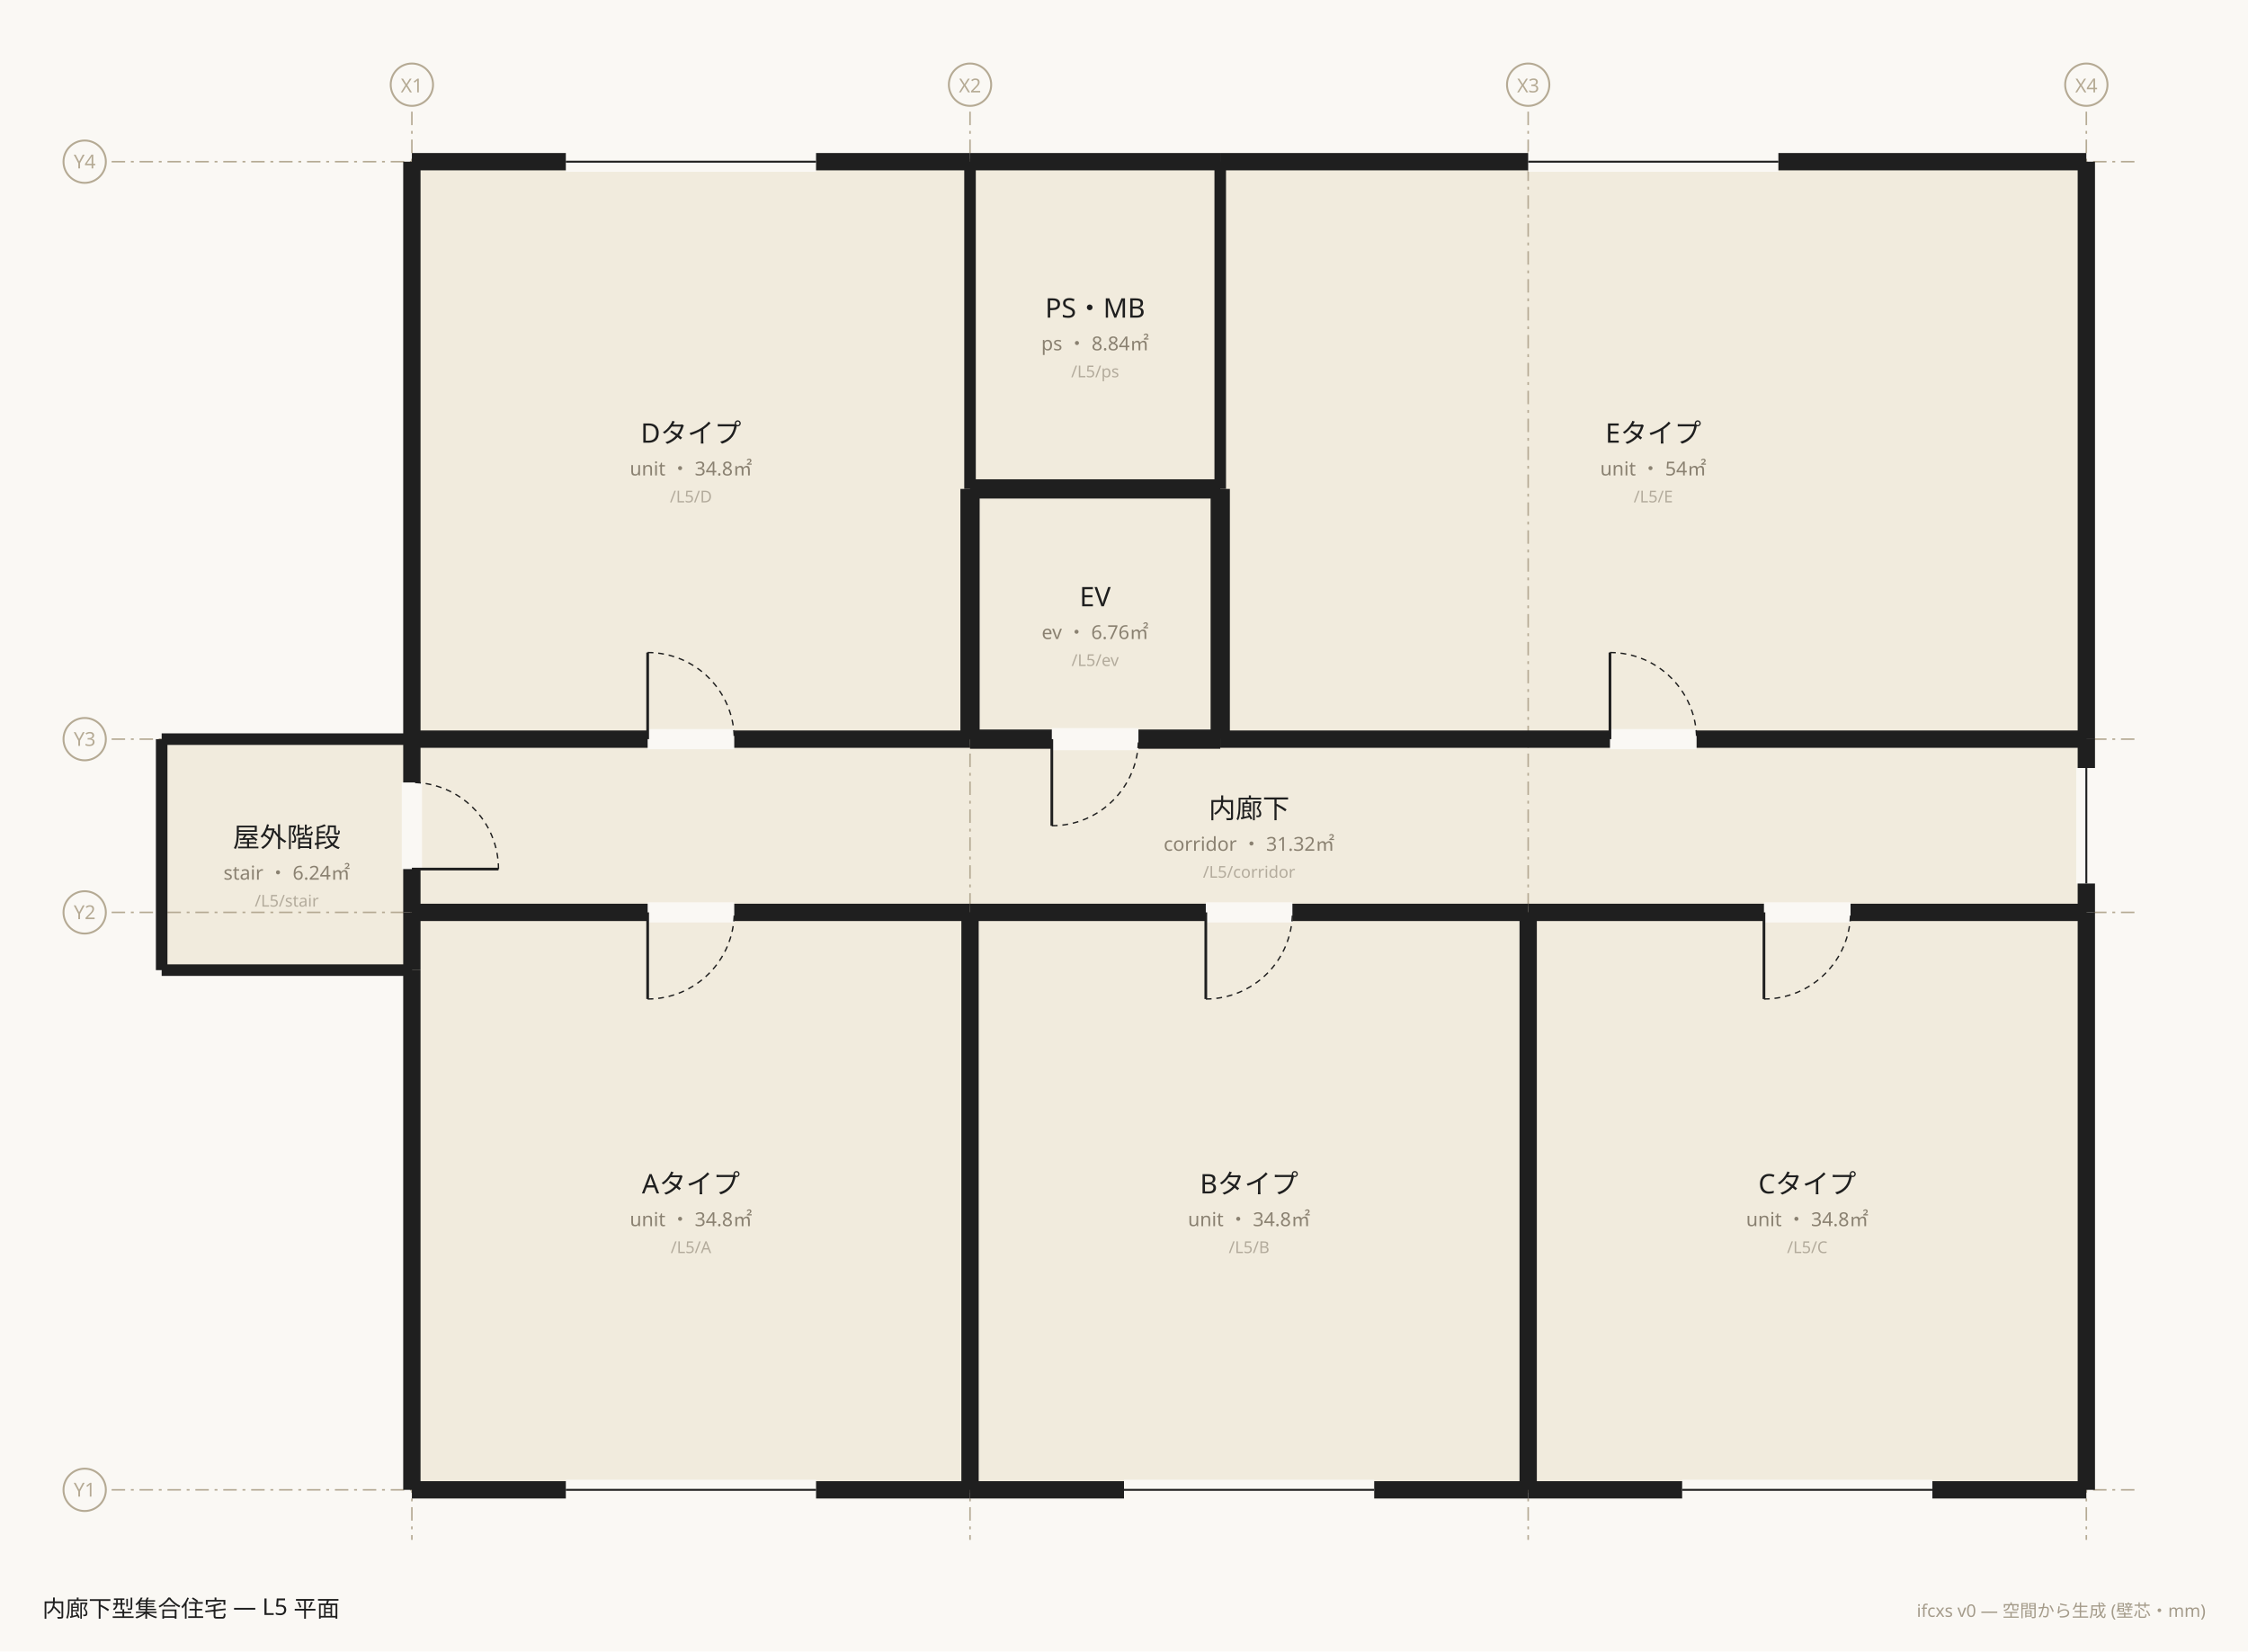
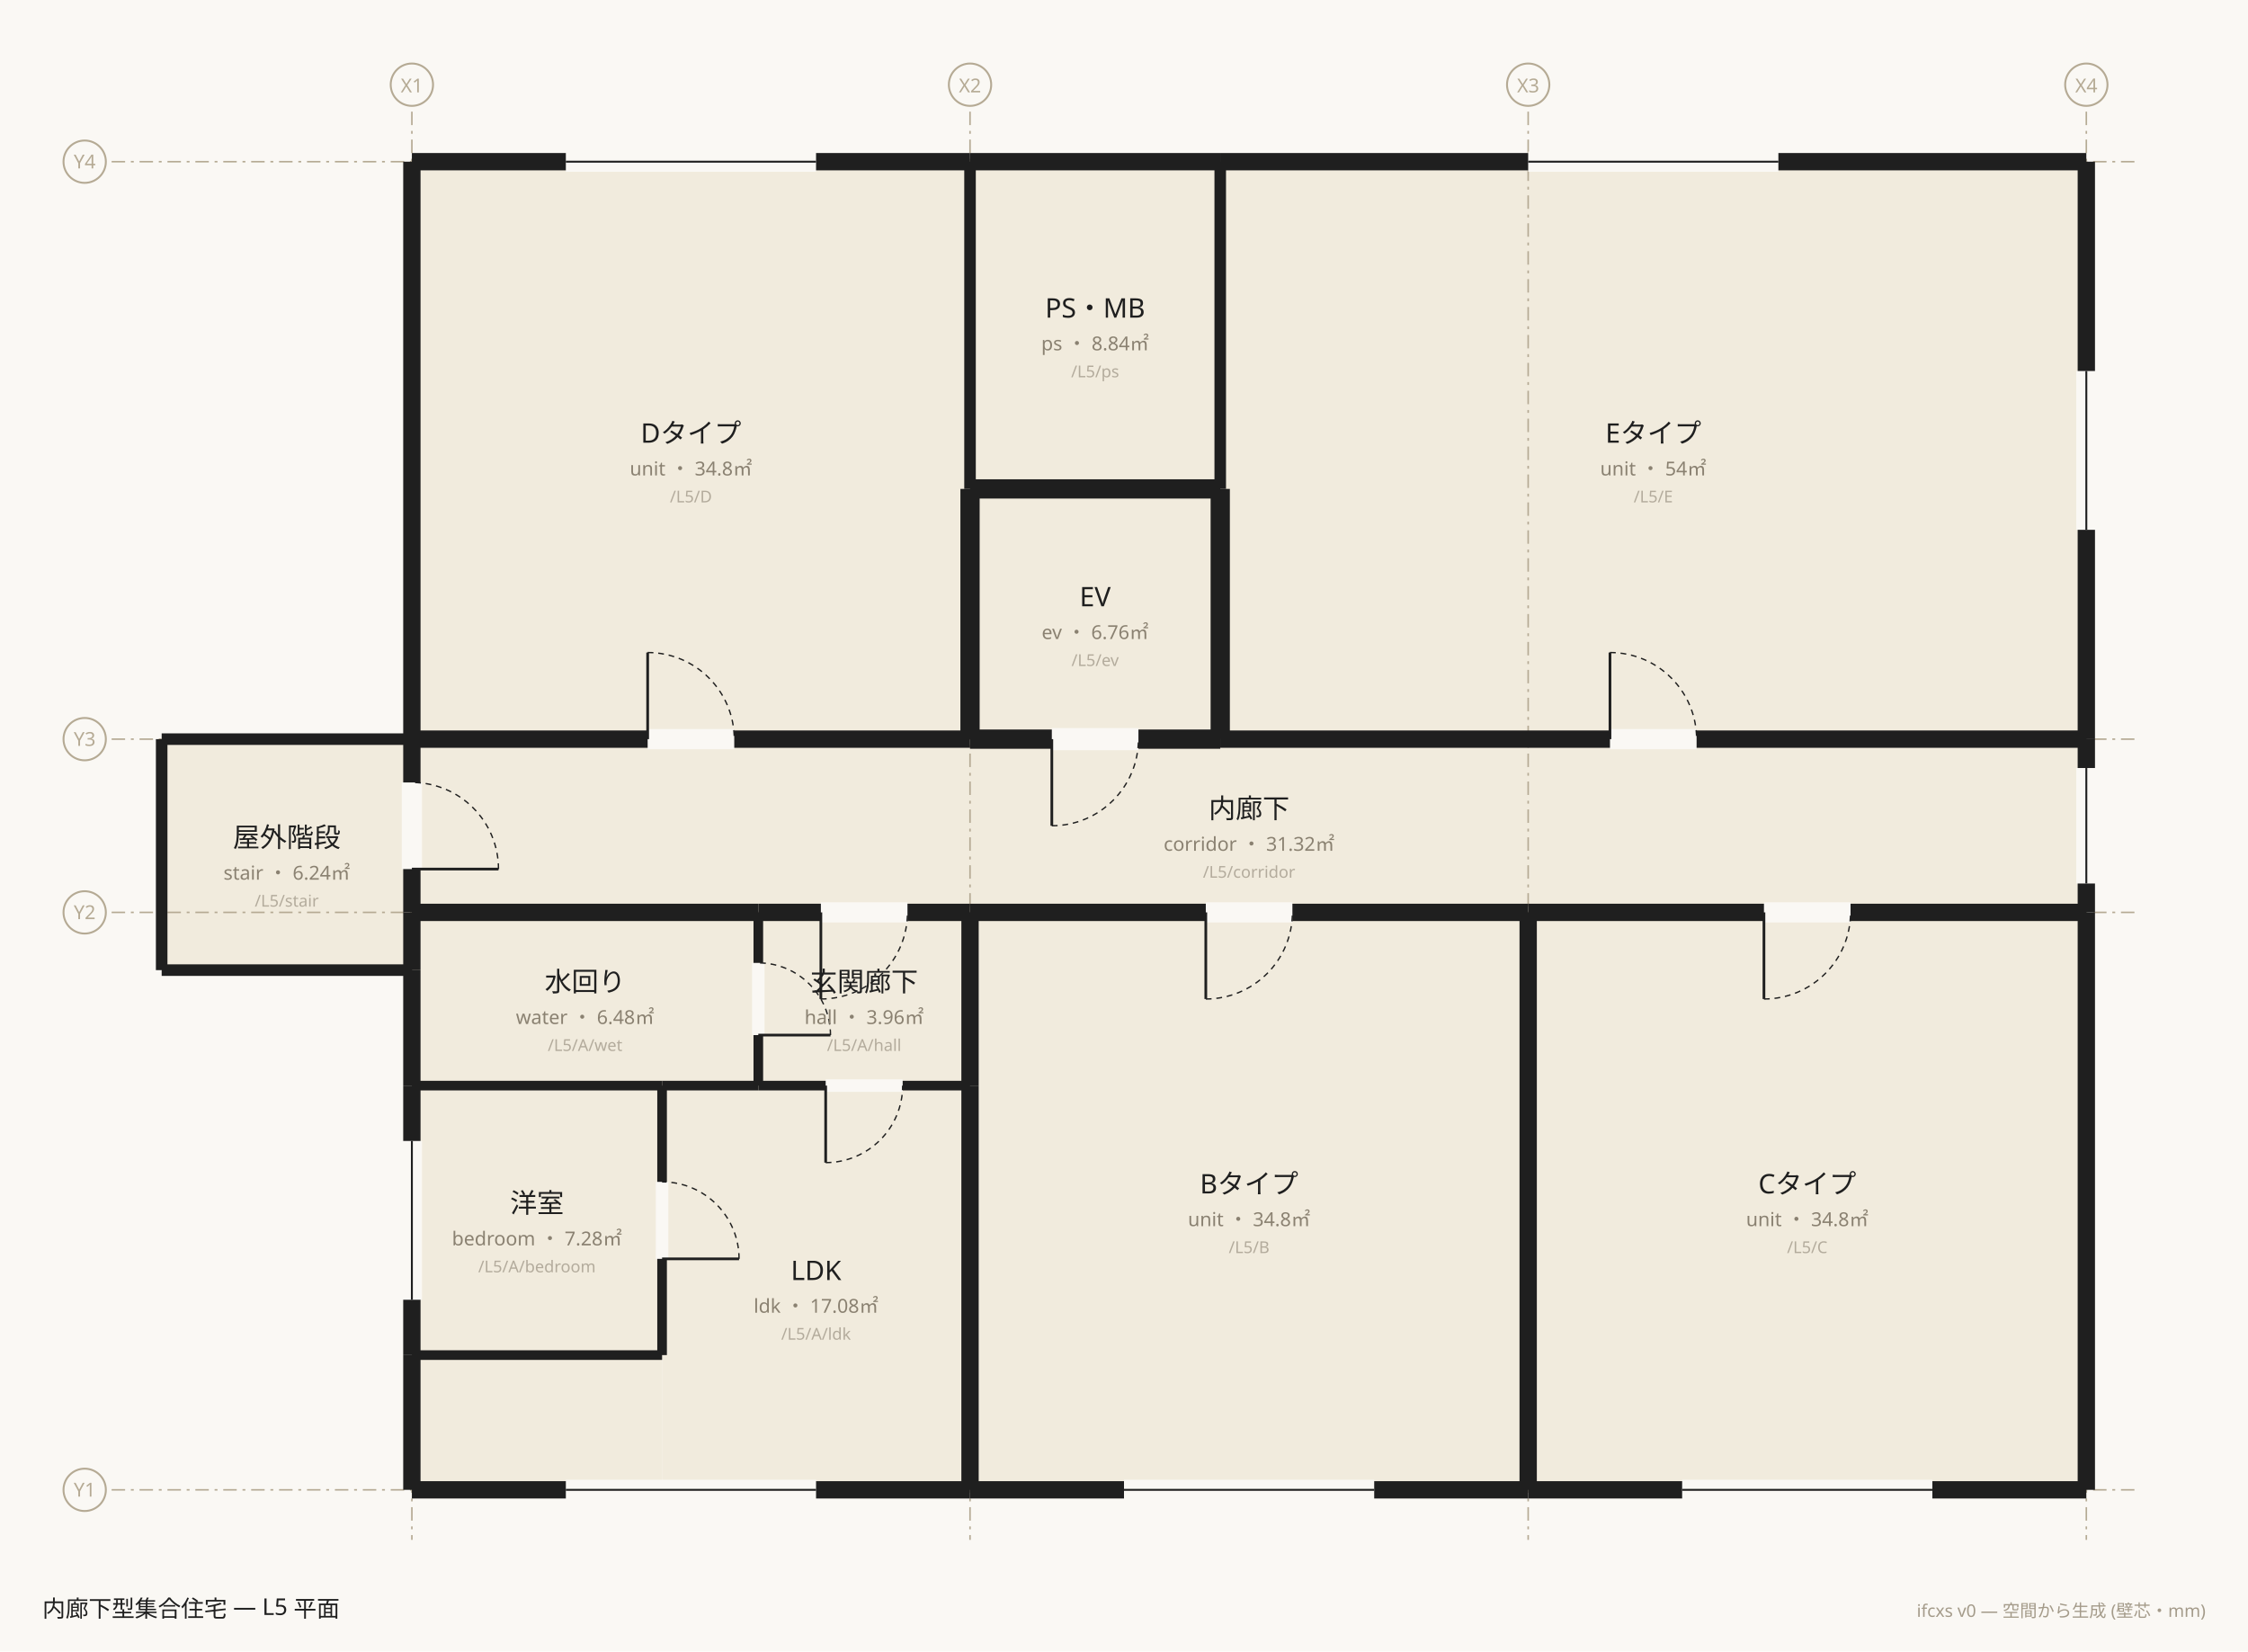
<svg xmlns="http://www.w3.org/2000/svg" width="1168" height="858" viewBox="0 0 1168 858" font-family="'Hiragino Sans','Noto Sans JP',sans-serif">
  <rect width="1168" height="858" fill="#faf8f4" />
-   <rect x="214" y="474" width="290" height="300" fill="#f1ebdd" />
+   <rect x="344" y="564" width="160" height="210" fill="#f1ebdd" />
+   <rect x="214" y="704" width="130" height="70" fill="#f1ebdd" />
+   <rect x="214" y="564" width="130" height="140" fill="#f1ebdd" />
+   <rect x="214" y="474" width="180" height="90" fill="#f1ebdd" />
+   <rect x="394" y="474" width="110" height="90" fill="#f1ebdd" />
  <rect x="504" y="474" width="290" height="300" fill="#f1ebdd" />
  <rect x="794" y="474" width="290" height="300" fill="#f1ebdd" />
  <rect x="214" y="384" width="870" height="90" fill="#f1ebdd" />
  <rect x="214" y="84" width="290" height="300" fill="#f1ebdd" />
  <rect x="634" y="84" width="450" height="300" fill="#f1ebdd" />
  <rect x="504" y="254" width="130" height="130" fill="#f1ebdd" />
  <rect x="504" y="84" width="130" height="170" fill="#f1ebdd" />
  <rect x="84" y="384" width="130" height="120" fill="#f1ebdd" />
  <line x1="214" y1="58" x2="214" y2="800" stroke="#b5aa94" stroke-width="0.8" stroke-dasharray="7 3 1.5 3" />
  <circle cx="214" cy="44" r="11" fill="none" stroke="#b5aa94" stroke-width="1" />
  <text x="214" y="48" text-anchor="middle" font-size="10" fill="#b5aa94">X1</text>
  <line x1="504" y1="58" x2="504" y2="800" stroke="#b5aa94" stroke-width="0.8" stroke-dasharray="7 3 1.5 3" />
  <circle cx="504" cy="44" r="11" fill="none" stroke="#b5aa94" stroke-width="1" />
  <text x="504" y="48" text-anchor="middle" font-size="10" fill="#b5aa94">X2</text>
  <line x1="794" y1="58" x2="794" y2="800" stroke="#b5aa94" stroke-width="0.8" stroke-dasharray="7 3 1.5 3" />
  <circle cx="794" cy="44" r="11" fill="none" stroke="#b5aa94" stroke-width="1" />
  <text x="794" y="48" text-anchor="middle" font-size="10" fill="#b5aa94">X3</text>
  <line x1="1084" y1="58" x2="1084" y2="800" stroke="#b5aa94" stroke-width="0.8" stroke-dasharray="7 3 1.5 3" />
  <circle cx="1084" cy="44" r="11" fill="none" stroke="#b5aa94" stroke-width="1" />
  <text x="1084" y="48" text-anchor="middle" font-size="10" fill="#b5aa94">X4</text>
  <line x1="58" y1="774" x2="1110" y2="774" stroke="#b5aa94" stroke-width="0.8" stroke-dasharray="7 3 1.5 3" />
  <circle cx="44" cy="774" r="11" fill="none" stroke="#b5aa94" stroke-width="1" />
  <text x="44" y="777.5" text-anchor="middle" font-size="10" fill="#b5aa94">Y1</text>
  <line x1="58" y1="474" x2="1110" y2="474" stroke="#b5aa94" stroke-width="0.8" stroke-dasharray="7 3 1.5 3" />
  <circle cx="44" cy="474" r="11" fill="none" stroke="#b5aa94" stroke-width="1" />
  <text x="44" y="477.5" text-anchor="middle" font-size="10" fill="#b5aa94">Y2</text>
  <line x1="58" y1="384" x2="1110" y2="384" stroke="#b5aa94" stroke-width="0.8" stroke-dasharray="7 3 1.5 3" />
  <circle cx="44" cy="384" r="11" fill="none" stroke="#b5aa94" stroke-width="1" />
  <text x="44" y="387.5" text-anchor="middle" font-size="10" fill="#b5aa94">Y3</text>
  <line x1="58" y1="84" x2="1110" y2="84" stroke="#b5aa94" stroke-width="0.8" stroke-dasharray="7 3 1.5 3" />
  <circle cx="44" cy="84" r="11" fill="none" stroke="#b5aa94" stroke-width="1" />
  <text x="44" y="87.5" text-anchor="middle" font-size="10" fill="#b5aa94">Y4</text>
-   <rect x="499.5" y="474" width="9" height="300" fill="#1f1f1f" />
+   <rect x="341.5" y="564" width="5" height="140" fill="#1f1f1f" />
+   <rect x="214" y="701.5" width="130" height="5" fill="#1f1f1f" />
+   <rect x="394" y="561.5" width="110" height="5" fill="#1f1f1f" />
+   <rect x="344" y="561.5" width="50" height="5" fill="#1f1f1f" />
+   <rect x="214" y="561.5" width="130" height="5" fill="#1f1f1f" />
+   <rect x="391.5" y="474" width="5" height="90" fill="#1f1f1f" />
+   <rect x="394" y="469.5" width="110" height="9" fill="#1f1f1f" />
+   <rect x="214" y="469.5" width="180" height="9" fill="#1f1f1f" />
+   <rect x="499.5" y="564" width="9" height="210" fill="#1f1f1f" />
+   <rect x="499.5" y="474" width="9" height="90" fill="#1f1f1f" />
  <rect x="789.5" y="474" width="9" height="300" fill="#1f1f1f" />
-   <rect x="214" y="469.5" width="290" height="9" fill="#1f1f1f" />
  <rect x="504" y="469.5" width="290" height="9" fill="#1f1f1f" />
  <rect x="794" y="469.5" width="290" height="9" fill="#1f1f1f" />
  <rect x="214" y="379.5" width="290" height="9" fill="#1f1f1f" />
  <rect x="634" y="379.5" width="450" height="9" fill="#1f1f1f" />
  <rect x="504" y="379" width="130" height="10" fill="#1f1f1f" />
  <rect x="209.5" y="384" width="9" height="90" fill="#1f1f1f" />
  <rect x="209.5" y="474" width="9" height="30" fill="#1f1f1f" />
  <rect x="499" y="254" width="10" height="130" fill="#1f1f1f" />
  <rect x="501" y="84" width="6" height="170" fill="#1f1f1f" />
  <rect x="629" y="254" width="10" height="130" fill="#1f1f1f" />
  <rect x="631" y="84" width="6" height="170" fill="#1f1f1f" />
  <rect x="504" y="249" width="130" height="10" fill="#1f1f1f" />
  <rect x="214" y="769.5" width="290" height="9" fill="#1f1f1f" />
-   <rect x="209.5" y="504" width="9" height="270" fill="#1f1f1f" />
+   <rect x="209.5" y="704" width="9" height="70" fill="#1f1f1f" />
+   <rect x="209.5" y="564" width="9" height="140" fill="#1f1f1f" />
+   <rect x="209.5" y="504" width="9" height="60" fill="#1f1f1f" />
  <rect x="504" y="769.5" width="290" height="9" fill="#1f1f1f" />
  <rect x="1079.5" y="474" width="9" height="300" fill="#1f1f1f" />
  <rect x="794" y="769.5" width="290" height="9" fill="#1f1f1f" />
  <rect x="214" y="79.5" width="290" height="9" fill="#1f1f1f" />
  <rect x="209.5" y="84" width="9" height="300" fill="#1f1f1f" />
  <rect x="634" y="79.5" width="450" height="9" fill="#1f1f1f" />
  <rect x="1079.5" y="84" width="9" height="300" fill="#1f1f1f" />
  <rect x="1079.5" y="384" width="9" height="90" fill="#1f1f1f" />
  <rect x="504" y="79.5" width="130" height="9" fill="#1f1f1f" />
  <rect x="84" y="381" width="130" height="6" fill="#1f1f1f" />
  <rect x="84" y="501" width="130" height="6" fill="#1f1f1f" />
  <rect x="81" y="384" width="6" height="120" fill="#1f1f1f" />
-   <rect x="336.5" y="468.75" width="45" height="10.5" fill="#faf8f4" />
-   <line x1="336.5" y1="474" x2="336.5" y2="519" stroke="#1f1f1f" stroke-width="1.4" />
-   <path d="M 336.5 519 A 45 45 0 0 0 381.5 474" fill="none" stroke="#1f1f1f" stroke-width="0.7" stroke-dasharray="3 2.5" />
+   <rect x="340.75" y="614" width="6.5" height="40" fill="#faf8f4" />
+   <line x1="344" y1="654" x2="384" y2="654" stroke="#1f1f1f" stroke-width="1.4" />
+   <path d="M 384 654 A 40 40 0 0 0 344 614" fill="none" stroke="#1f1f1f" stroke-width="0.7" stroke-dasharray="3 2.5" />
+   <rect x="429" y="560.75" width="40" height="6.5" fill="#faf8f4" />
+   <line x1="429" y1="564" x2="429" y2="604" stroke="#1f1f1f" stroke-width="1.4" />
+   <path d="M 429 604 A 40 40 0 0 0 469 564" fill="none" stroke="#1f1f1f" stroke-width="0.7" stroke-dasharray="3 2.5" />
+   <rect x="390.75" y="500.25" width="6.5" height="37.5" fill="#faf8f4" />
+   <line x1="394" y1="537.75" x2="431.5" y2="537.75" stroke="#1f1f1f" stroke-width="1.4" />
+   <path d="M 431.5 537.75 A 37.5 37.5 0 0 0 394 500.25" fill="none" stroke="#1f1f1f" stroke-width="0.7" stroke-dasharray="3 2.5" />
+   <rect x="426.5" y="468.75" width="45" height="10.5" fill="#faf8f4" />
+   <line x1="426.5" y1="474" x2="426.5" y2="519" stroke="#1f1f1f" stroke-width="1.4" />
+   <path d="M 426.5 519 A 45 45 0 0 0 471.5 474" fill="none" stroke="#1f1f1f" stroke-width="0.7" stroke-dasharray="3 2.5" />
  <rect x="626.5" y="468.75" width="45" height="10.5" fill="#faf8f4" />
  <line x1="626.5" y1="474" x2="626.5" y2="519" stroke="#1f1f1f" stroke-width="1.4" />
  <path d="M 626.5 519 A 45 45 0 0 0 671.5 474" fill="none" stroke="#1f1f1f" stroke-width="0.7" stroke-dasharray="3 2.5" />
  <rect x="916.5" y="468.75" width="45" height="10.5" fill="#faf8f4" />
  <line x1="916.5" y1="474" x2="916.5" y2="519" stroke="#1f1f1f" stroke-width="1.4" />
  <path d="M 916.5 519 A 45 45 0 0 0 961.5 474" fill="none" stroke="#1f1f1f" stroke-width="0.7" stroke-dasharray="3 2.5" />
  <rect x="336.5" y="378.75" width="45" height="10.5" fill="#faf8f4" />
  <line x1="336.5" y1="384" x2="336.5" y2="339" stroke="#1f1f1f" stroke-width="1.4" />
  <path d="M 336.5 339 A 45 45 0 0 1 381.5 384" fill="none" stroke="#1f1f1f" stroke-width="0.7" stroke-dasharray="3 2.5" />
  <rect x="836.5" y="378.75" width="45" height="10.5" fill="#faf8f4" />
  <line x1="836.5" y1="384" x2="836.5" y2="339" stroke="#1f1f1f" stroke-width="1.4" />
  <path d="M 836.5 339 A 45 45 0 0 1 881.5 384" fill="none" stroke="#1f1f1f" stroke-width="0.7" stroke-dasharray="3 2.5" />
  <rect x="546.5" y="378.25" width="45" height="11.5" fill="#faf8f4" />
  <line x1="546.5" y1="384" x2="546.5" y2="429" stroke="#1f1f1f" stroke-width="1.4" />
  <path d="M 546.5 429 A 45 45 0 0 0 591.5 384" fill="none" stroke="#1f1f1f" stroke-width="0.7" stroke-dasharray="3 2.5" />
  <rect x="208.75" y="406.5" width="10.5" height="45" fill="#faf8f4" />
  <line x1="214" y1="451.5" x2="259" y2="451.5" stroke="#1f1f1f" stroke-width="1.4" />
  <path d="M 259 451.5 A 45 45 0 0 0 214 406.5" fill="none" stroke="#1f1f1f" stroke-width="0.7" stroke-dasharray="3 2.5" />
  <rect x="294" y="768.75" width="130" height="10.5" fill="#faf8f4" />
  <line x1="294" y1="774" x2="424" y2="774" stroke="#1f1f1f" stroke-width="1" />
+   <rect x="208.75" y="592.75" width="10.5" height="82.5" fill="#faf8f4" />
+   <line x1="214" y1="592.75" x2="214" y2="675.25" stroke="#1f1f1f" stroke-width="1" />
  <rect x="584" y="768.75" width="130" height="10.5" fill="#faf8f4" />
  <line x1="584" y1="774" x2="714" y2="774" stroke="#1f1f1f" stroke-width="1" />
  <rect x="874" y="768.75" width="130" height="10.5" fill="#faf8f4" />
  <line x1="874" y1="774" x2="1004" y2="774" stroke="#1f1f1f" stroke-width="1" />
  <rect x="294" y="78.75" width="130" height="10.5" fill="#faf8f4" />
  <line x1="294" y1="84" x2="424" y2="84" stroke="#1f1f1f" stroke-width="1" />
  <rect x="794" y="78.75" width="130" height="10.5" fill="#faf8f4" />
  <line x1="794" y1="84" x2="924" y2="84" stroke="#1f1f1f" stroke-width="1" />
+   <rect x="1078.75" y="192.75" width="10.5" height="82.5" fill="#faf8f4" />
+   <line x1="1084" y1="192.75" x2="1084" y2="275.25" stroke="#1f1f1f" stroke-width="1" />
  <rect x="1078.75" y="399" width="10.5" height="60" fill="#faf8f4" />
  <line x1="1084" y1="399" x2="1084" y2="459" stroke="#1f1f1f" stroke-width="1" />
-   <text x="359" y="620" text-anchor="middle" font-size="14" fill="#1f1f1f">Aタイプ</text>
-   <text x="359" y="637" text-anchor="middle" font-size="10" fill="#8a8171">unit ・ 34.8㎡</text>
-   <text x="359" y="651" text-anchor="middle" font-size="8.5" fill="#b3ab9c">/L5/A</text>
+   <text x="424" y="665" text-anchor="middle" font-size="14" fill="#1f1f1f">LDK</text>
+   <text x="424" y="682" text-anchor="middle" font-size="10" fill="#8a8171">ldk ・ 17.08㎡</text>
+   <text x="424" y="696" text-anchor="middle" font-size="8.5" fill="#b3ab9c">/L5/A/ldk</text>
+   <text x="279" y="630" text-anchor="middle" font-size="14" fill="#1f1f1f">洋室</text>
+   <text x="279" y="647" text-anchor="middle" font-size="10" fill="#8a8171">bedroom ・ 7.28㎡</text>
+   <text x="279" y="661" text-anchor="middle" font-size="8.5" fill="#b3ab9c">/L5/A/bedroom</text>
+   <text x="304" y="515" text-anchor="middle" font-size="14" fill="#1f1f1f">水回り</text>
+   <text x="304" y="532" text-anchor="middle" font-size="10" fill="#8a8171">water ・ 6.48㎡</text>
+   <text x="304" y="546" text-anchor="middle" font-size="8.5" fill="#b3ab9c">/L5/A/wet</text>
+   <text x="449" y="515" text-anchor="middle" font-size="14" fill="#1f1f1f">玄関廊下</text>
+   <text x="449" y="532" text-anchor="middle" font-size="10" fill="#8a8171">hall ・ 3.96㎡</text>
+   <text x="449" y="546" text-anchor="middle" font-size="8.5" fill="#b3ab9c">/L5/A/hall</text>
  <text x="649" y="620" text-anchor="middle" font-size="14" fill="#1f1f1f">Bタイプ</text>
  <text x="649" y="637" text-anchor="middle" font-size="10" fill="#8a8171">unit ・ 34.8㎡</text>
  <text x="649" y="651" text-anchor="middle" font-size="8.5" fill="#b3ab9c">/L5/B</text>
  <text x="939" y="620" text-anchor="middle" font-size="14" fill="#1f1f1f">Cタイプ</text>
  <text x="939" y="637" text-anchor="middle" font-size="10" fill="#8a8171">unit ・ 34.8㎡</text>
  <text x="939" y="651" text-anchor="middle" font-size="8.5" fill="#b3ab9c">/L5/C</text>
  <text x="649" y="425" text-anchor="middle" font-size="14" fill="#1f1f1f">内廊下</text>
  <text x="649" y="442" text-anchor="middle" font-size="10" fill="#8a8171">corridor ・ 31.32㎡</text>
  <text x="649" y="456" text-anchor="middle" font-size="8.5" fill="#b3ab9c">/L5/corridor</text>
  <text x="359" y="230" text-anchor="middle" font-size="14" fill="#1f1f1f">Dタイプ</text>
  <text x="359" y="247" text-anchor="middle" font-size="10" fill="#8a8171">unit ・ 34.8㎡</text>
  <text x="359" y="261" text-anchor="middle" font-size="8.5" fill="#b3ab9c">/L5/D</text>
  <text x="859" y="230" text-anchor="middle" font-size="14" fill="#1f1f1f">Eタイプ</text>
  <text x="859" y="247" text-anchor="middle" font-size="10" fill="#8a8171">unit ・ 54㎡</text>
  <text x="859" y="261" text-anchor="middle" font-size="8.5" fill="#b3ab9c">/L5/E</text>
  <text x="569" y="315" text-anchor="middle" font-size="14" fill="#1f1f1f">EV</text>
  <text x="569" y="332" text-anchor="middle" font-size="10" fill="#8a8171">ev ・ 6.76㎡</text>
  <text x="569" y="346" text-anchor="middle" font-size="8.5" fill="#b3ab9c">/L5/ev</text>
  <text x="569" y="165" text-anchor="middle" font-size="14" fill="#1f1f1f">PS・MB</text>
  <text x="569" y="182" text-anchor="middle" font-size="10" fill="#8a8171">ps ・ 8.84㎡</text>
  <text x="569" y="196" text-anchor="middle" font-size="8.5" fill="#b3ab9c">/L5/ps</text>
  <text x="149" y="440" text-anchor="middle" font-size="14" fill="#1f1f1f">屋外階段</text>
  <text x="149" y="457" text-anchor="middle" font-size="10" fill="#8a8171">stair ・ 6.24㎡</text>
  <text x="149" y="471" text-anchor="middle" font-size="8.5" fill="#b3ab9c">/L5/stair</text>
  <text x="22" y="840" font-size="12" fill="#1f1f1f">内廊下型集合住宅 — L5 平面</text>
  <text x="1146" y="840" text-anchor="end" font-size="9" fill="#a49b8a">ifcxs v0 — 空間から生成 (壁芯・mm)</text>
</svg>
